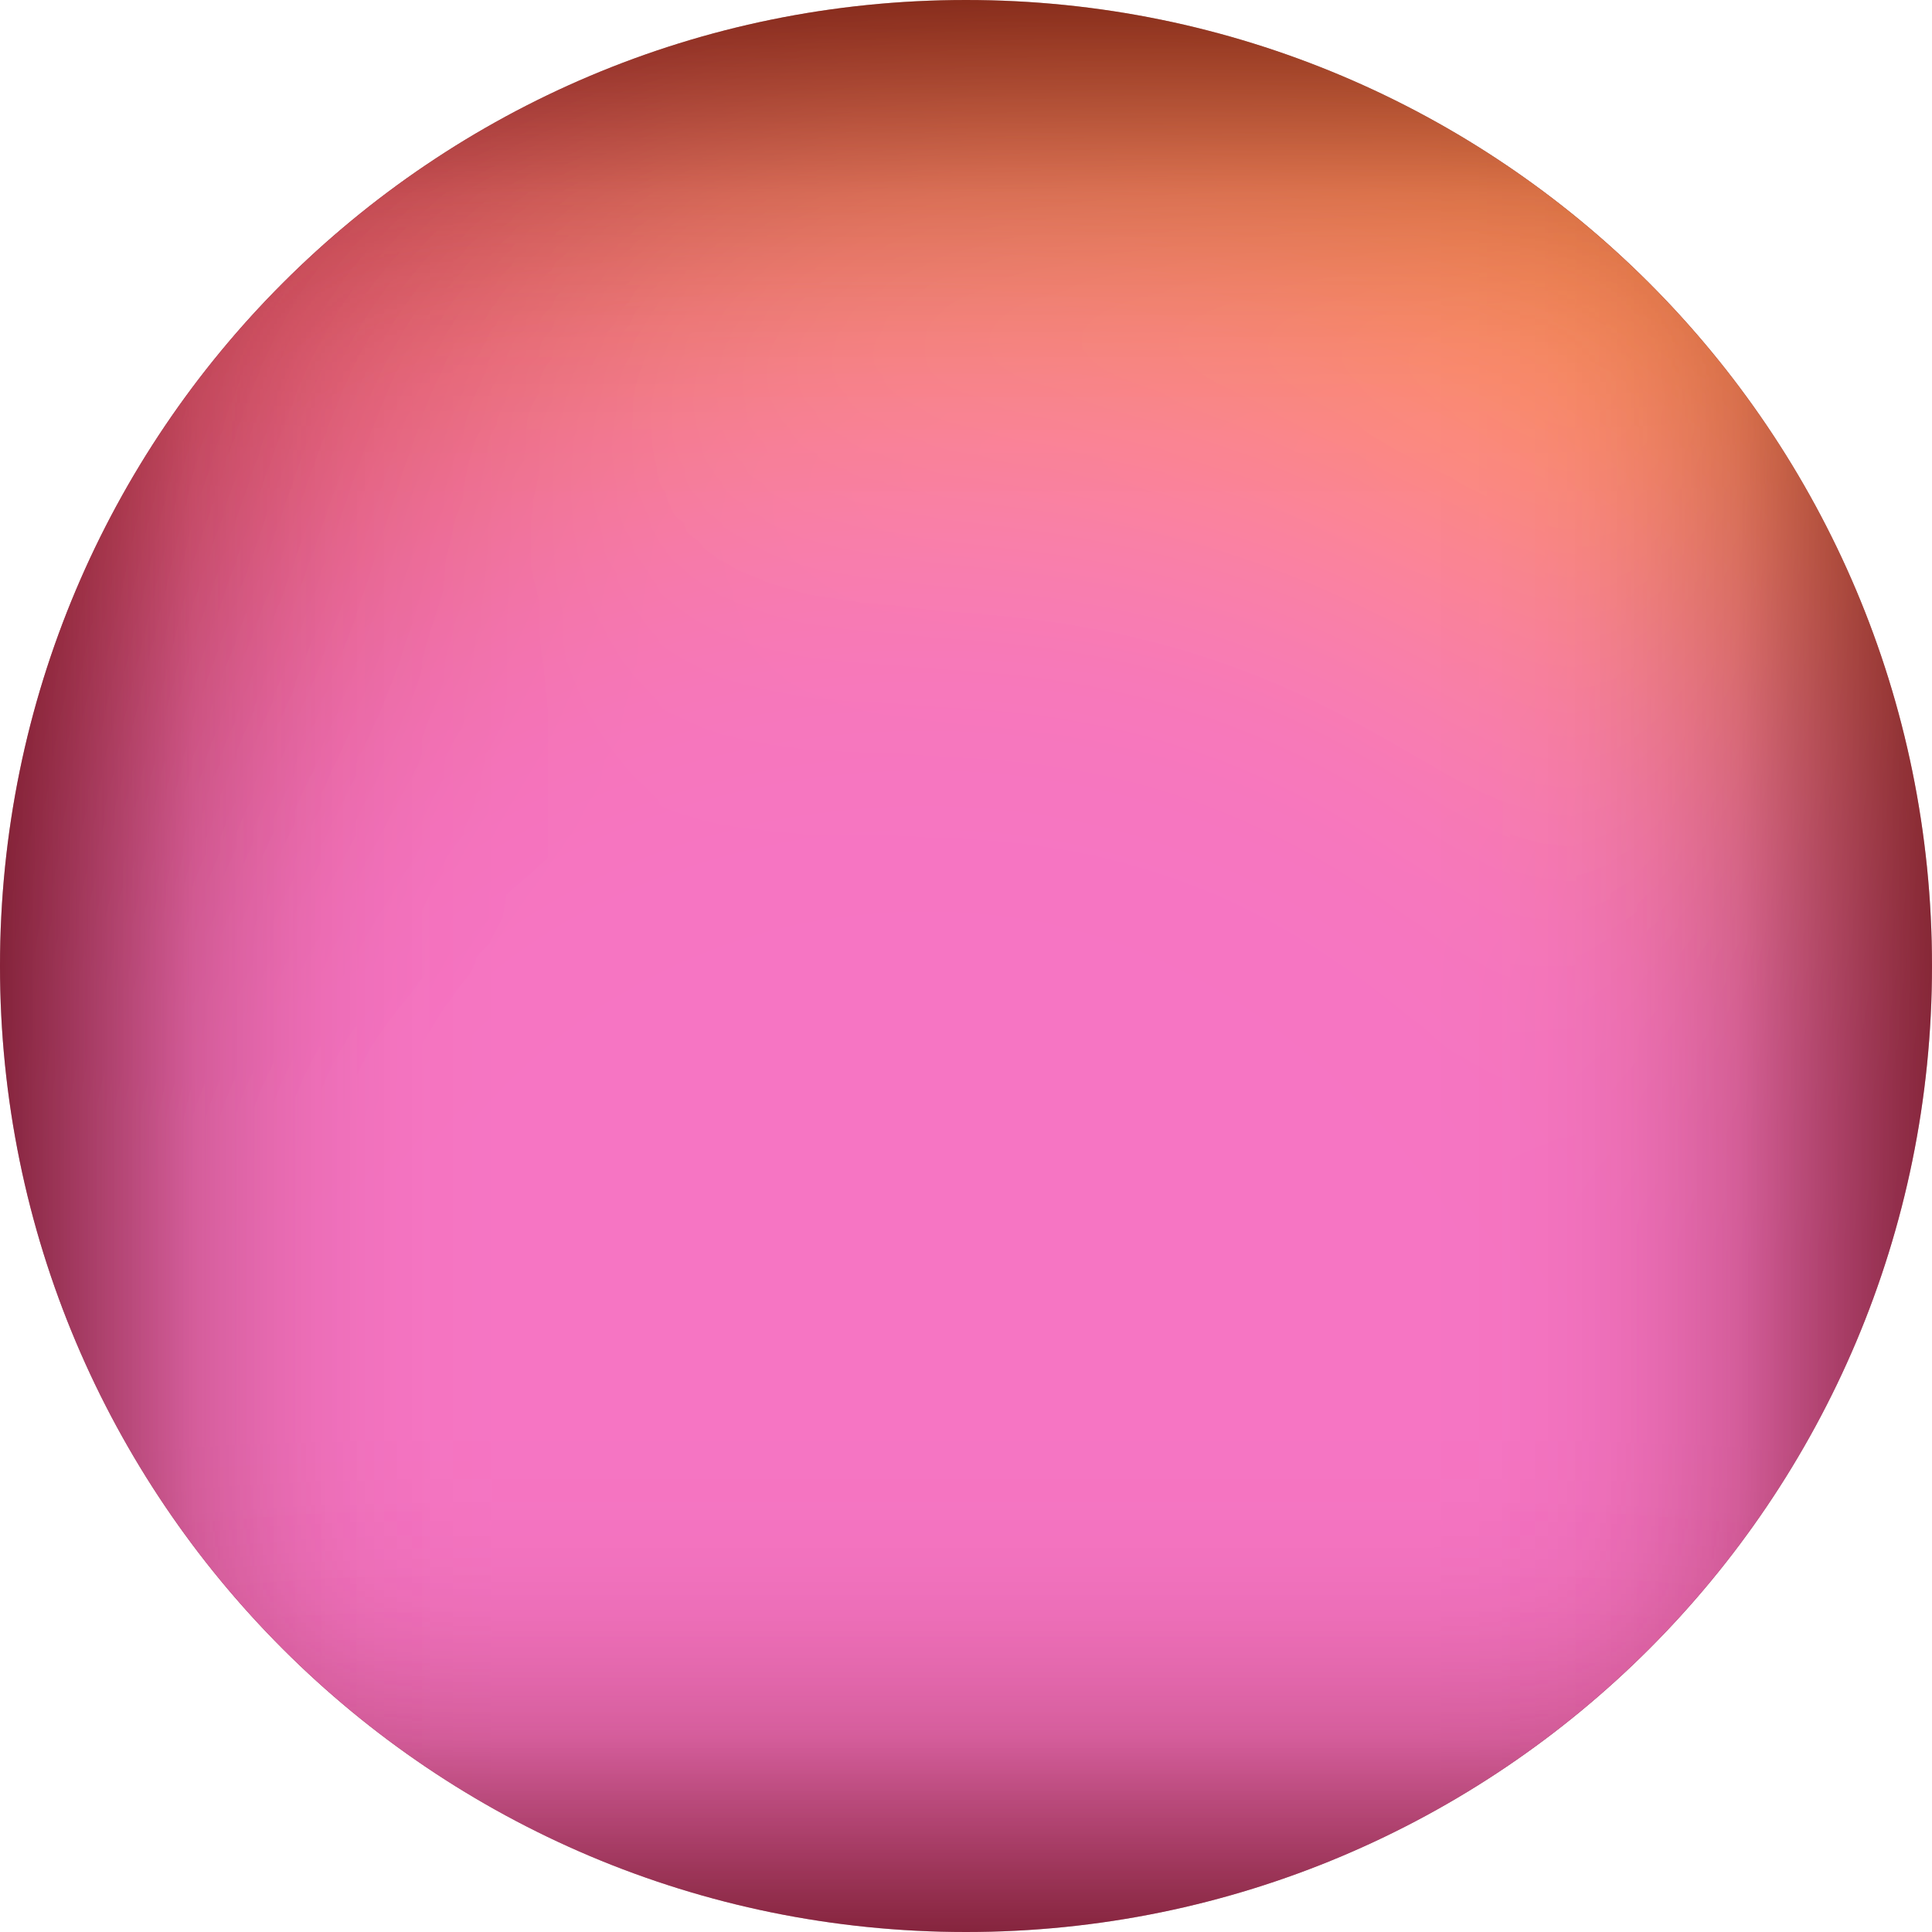
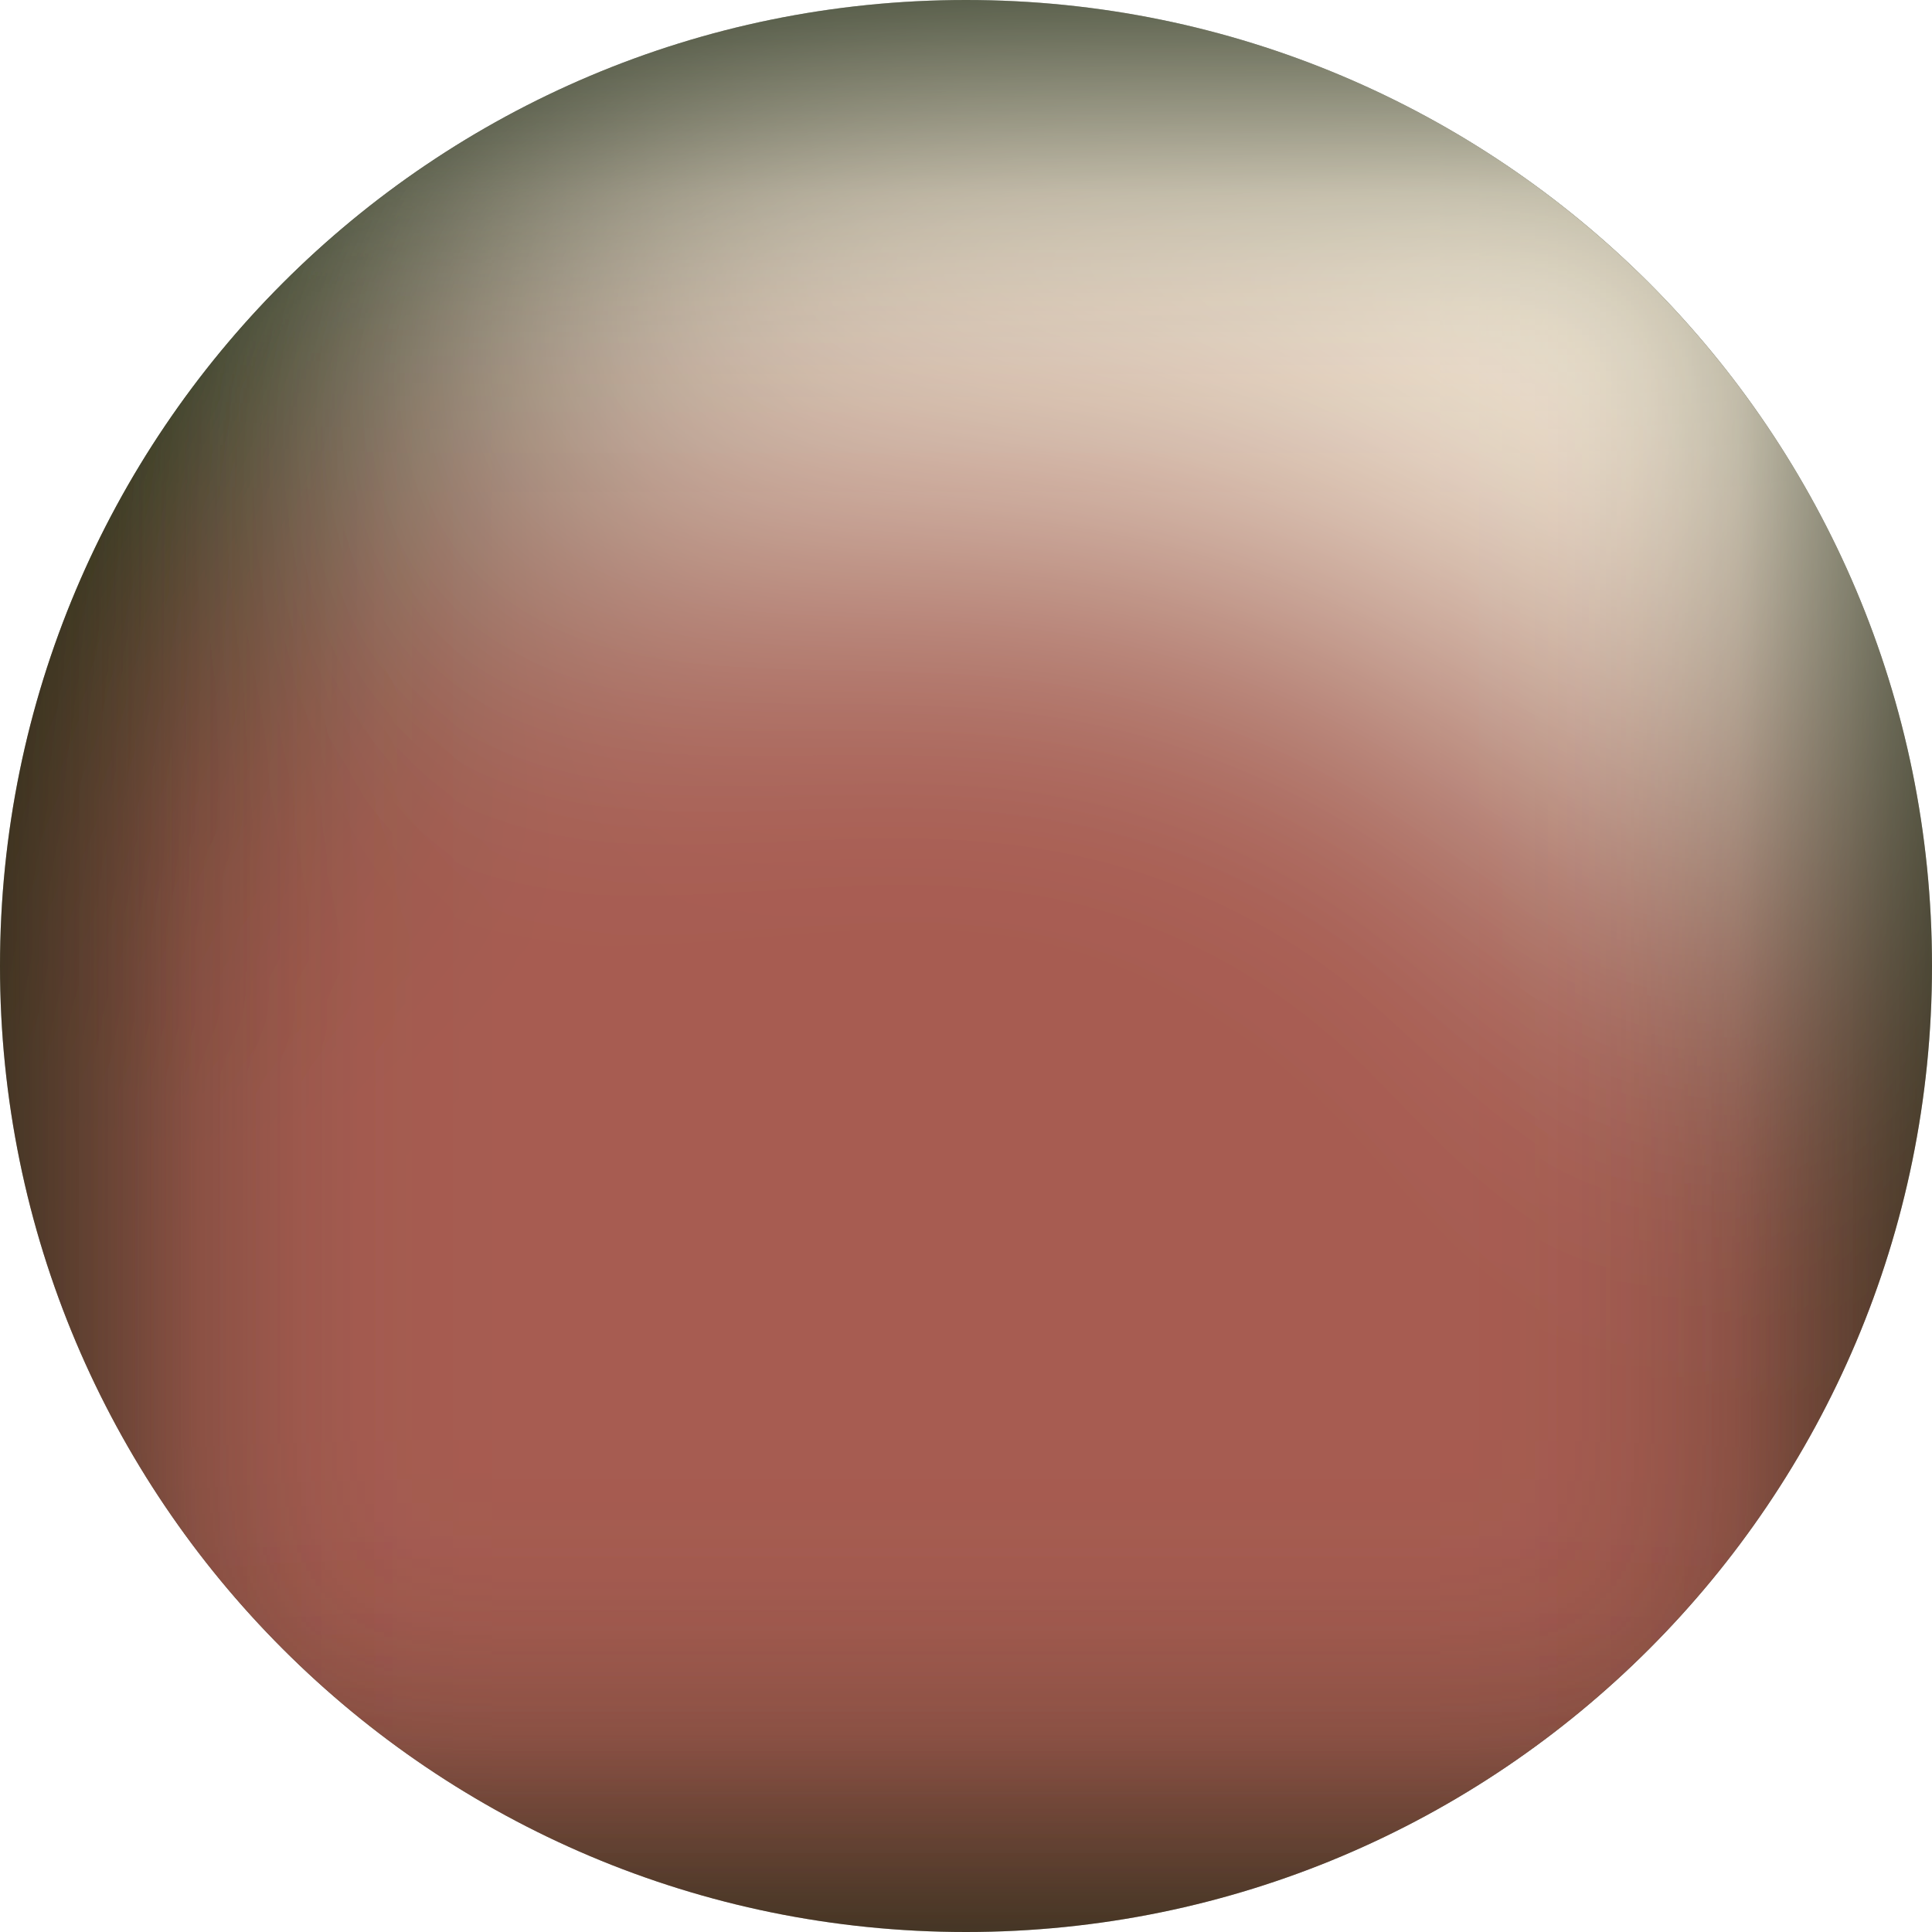
<svg xmlns="http://www.w3.org/2000/svg" viewBox="0 0 100 100" width="100" height="100">
  <style>
-   .blob{transform-origin:50px 50px;animation:drift 37s ease-in-out infinite alternate}
-   @keyframes drift{0%{transform:rotate(0deg) scale(1)}50%{transform:rotate(-5deg) scale(1.05)}100%{transform:rotate(4.6deg) scale(0.97)}}
+   .blob{transform-origin:50px 50px;animation:drift 29s ease-in-out infinite alternate}
+   @keyframes drift{
+     0%{transform:rotate(0deg) scale(1)}
+     50%{transform:rotate(-8deg) scale(1.05)}
+     100%{transform:rotate(5.6deg) scale(0.97)}
+   }
  @media (prefers-reduced-motion:reduce){.blob{animation:none}}
</style>
  <defs>
    <clipPath id="c">
      <circle cx="50" cy="50" r="50" />
    </clipPath>
    <filter id="b" x="-60%" y="-60%" width="220%" height="220%">
      <feGaussianBlur stdDeviation="26" />
    </filter>
  </defs>
  <g clip-path="url(#c)">
-     <rect width="100" height="100" fill="#520000" />
+     <rect width="100" height="100" fill="#182410" />
    <g class="blob" filter="url(#b)">
-       <circle cx="32" cy="30" r="54" fill="#dc5266" />
-       <circle cx="70" cy="42" r="50" fill="#ff9253" />
-       <circle cx="48" cy="78" r="56" fill="#f674c3" />
+       <circle cx="32" cy="30" r="54" fill="#234118" />
+       <circle cx="70" cy="42" r="50" fill="#f7eedb" />
+       <circle cx="48" cy="78" r="56" fill="#a75c51" />
    </g>
  </g>
</svg>
